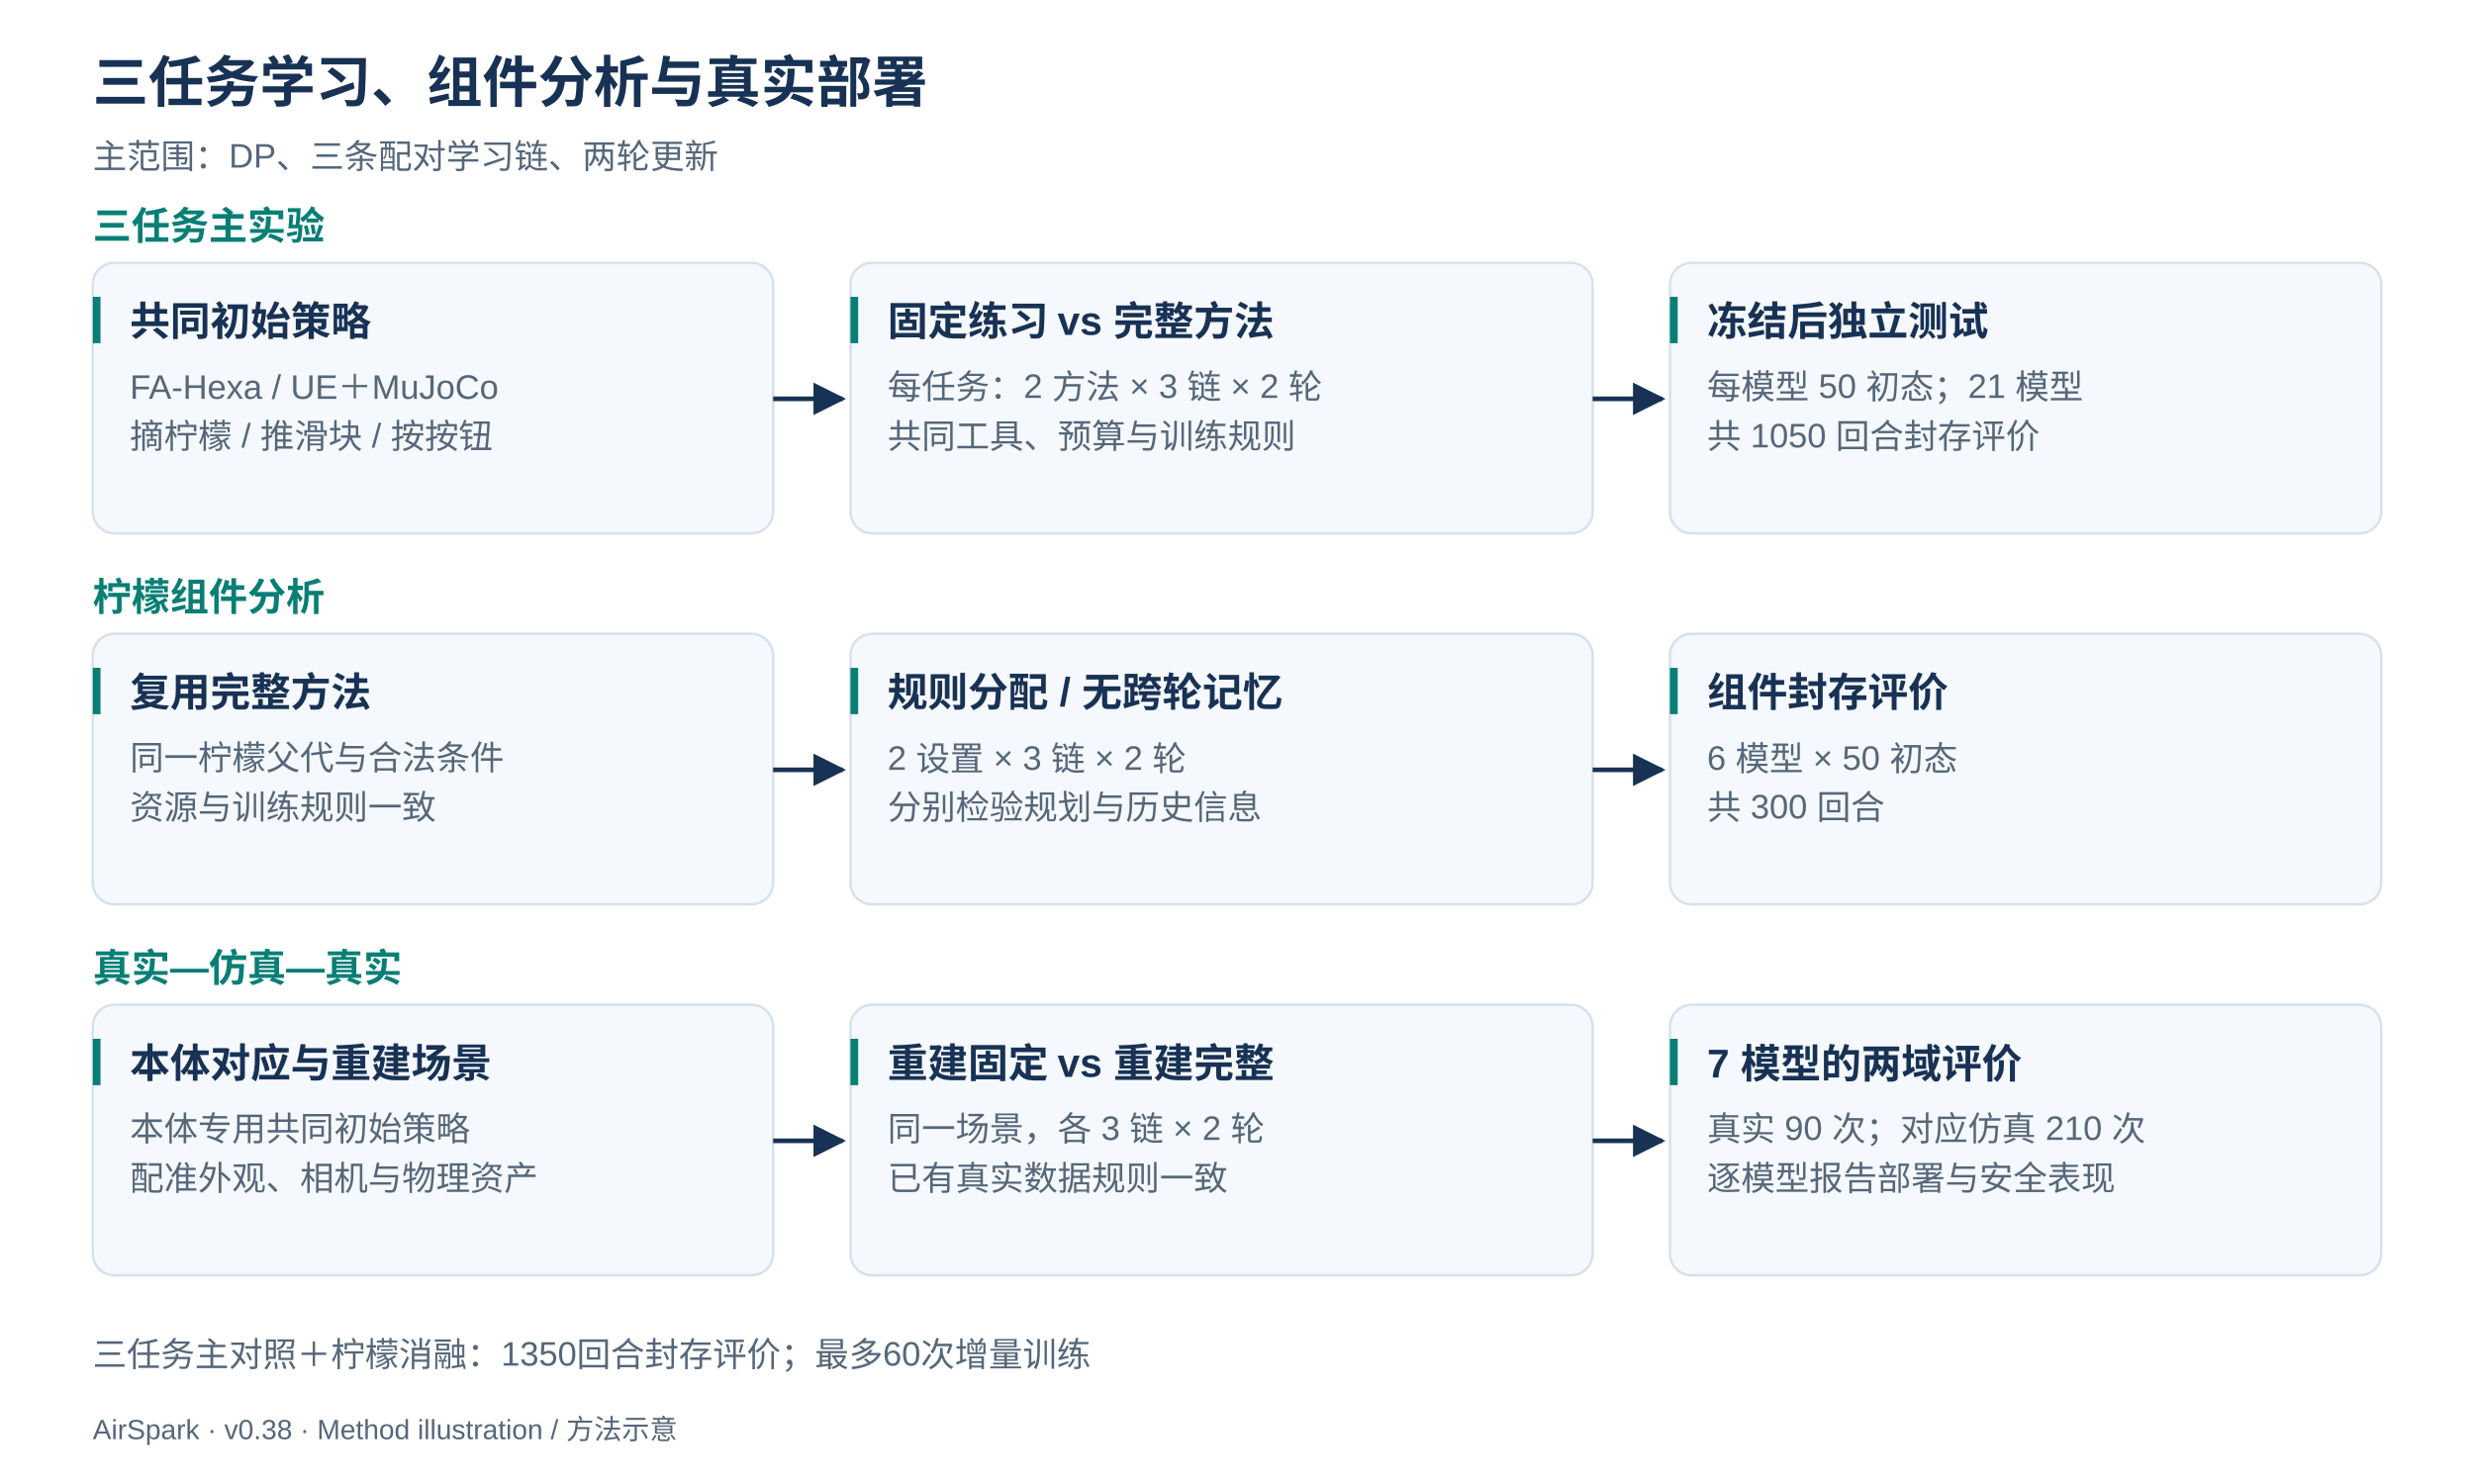
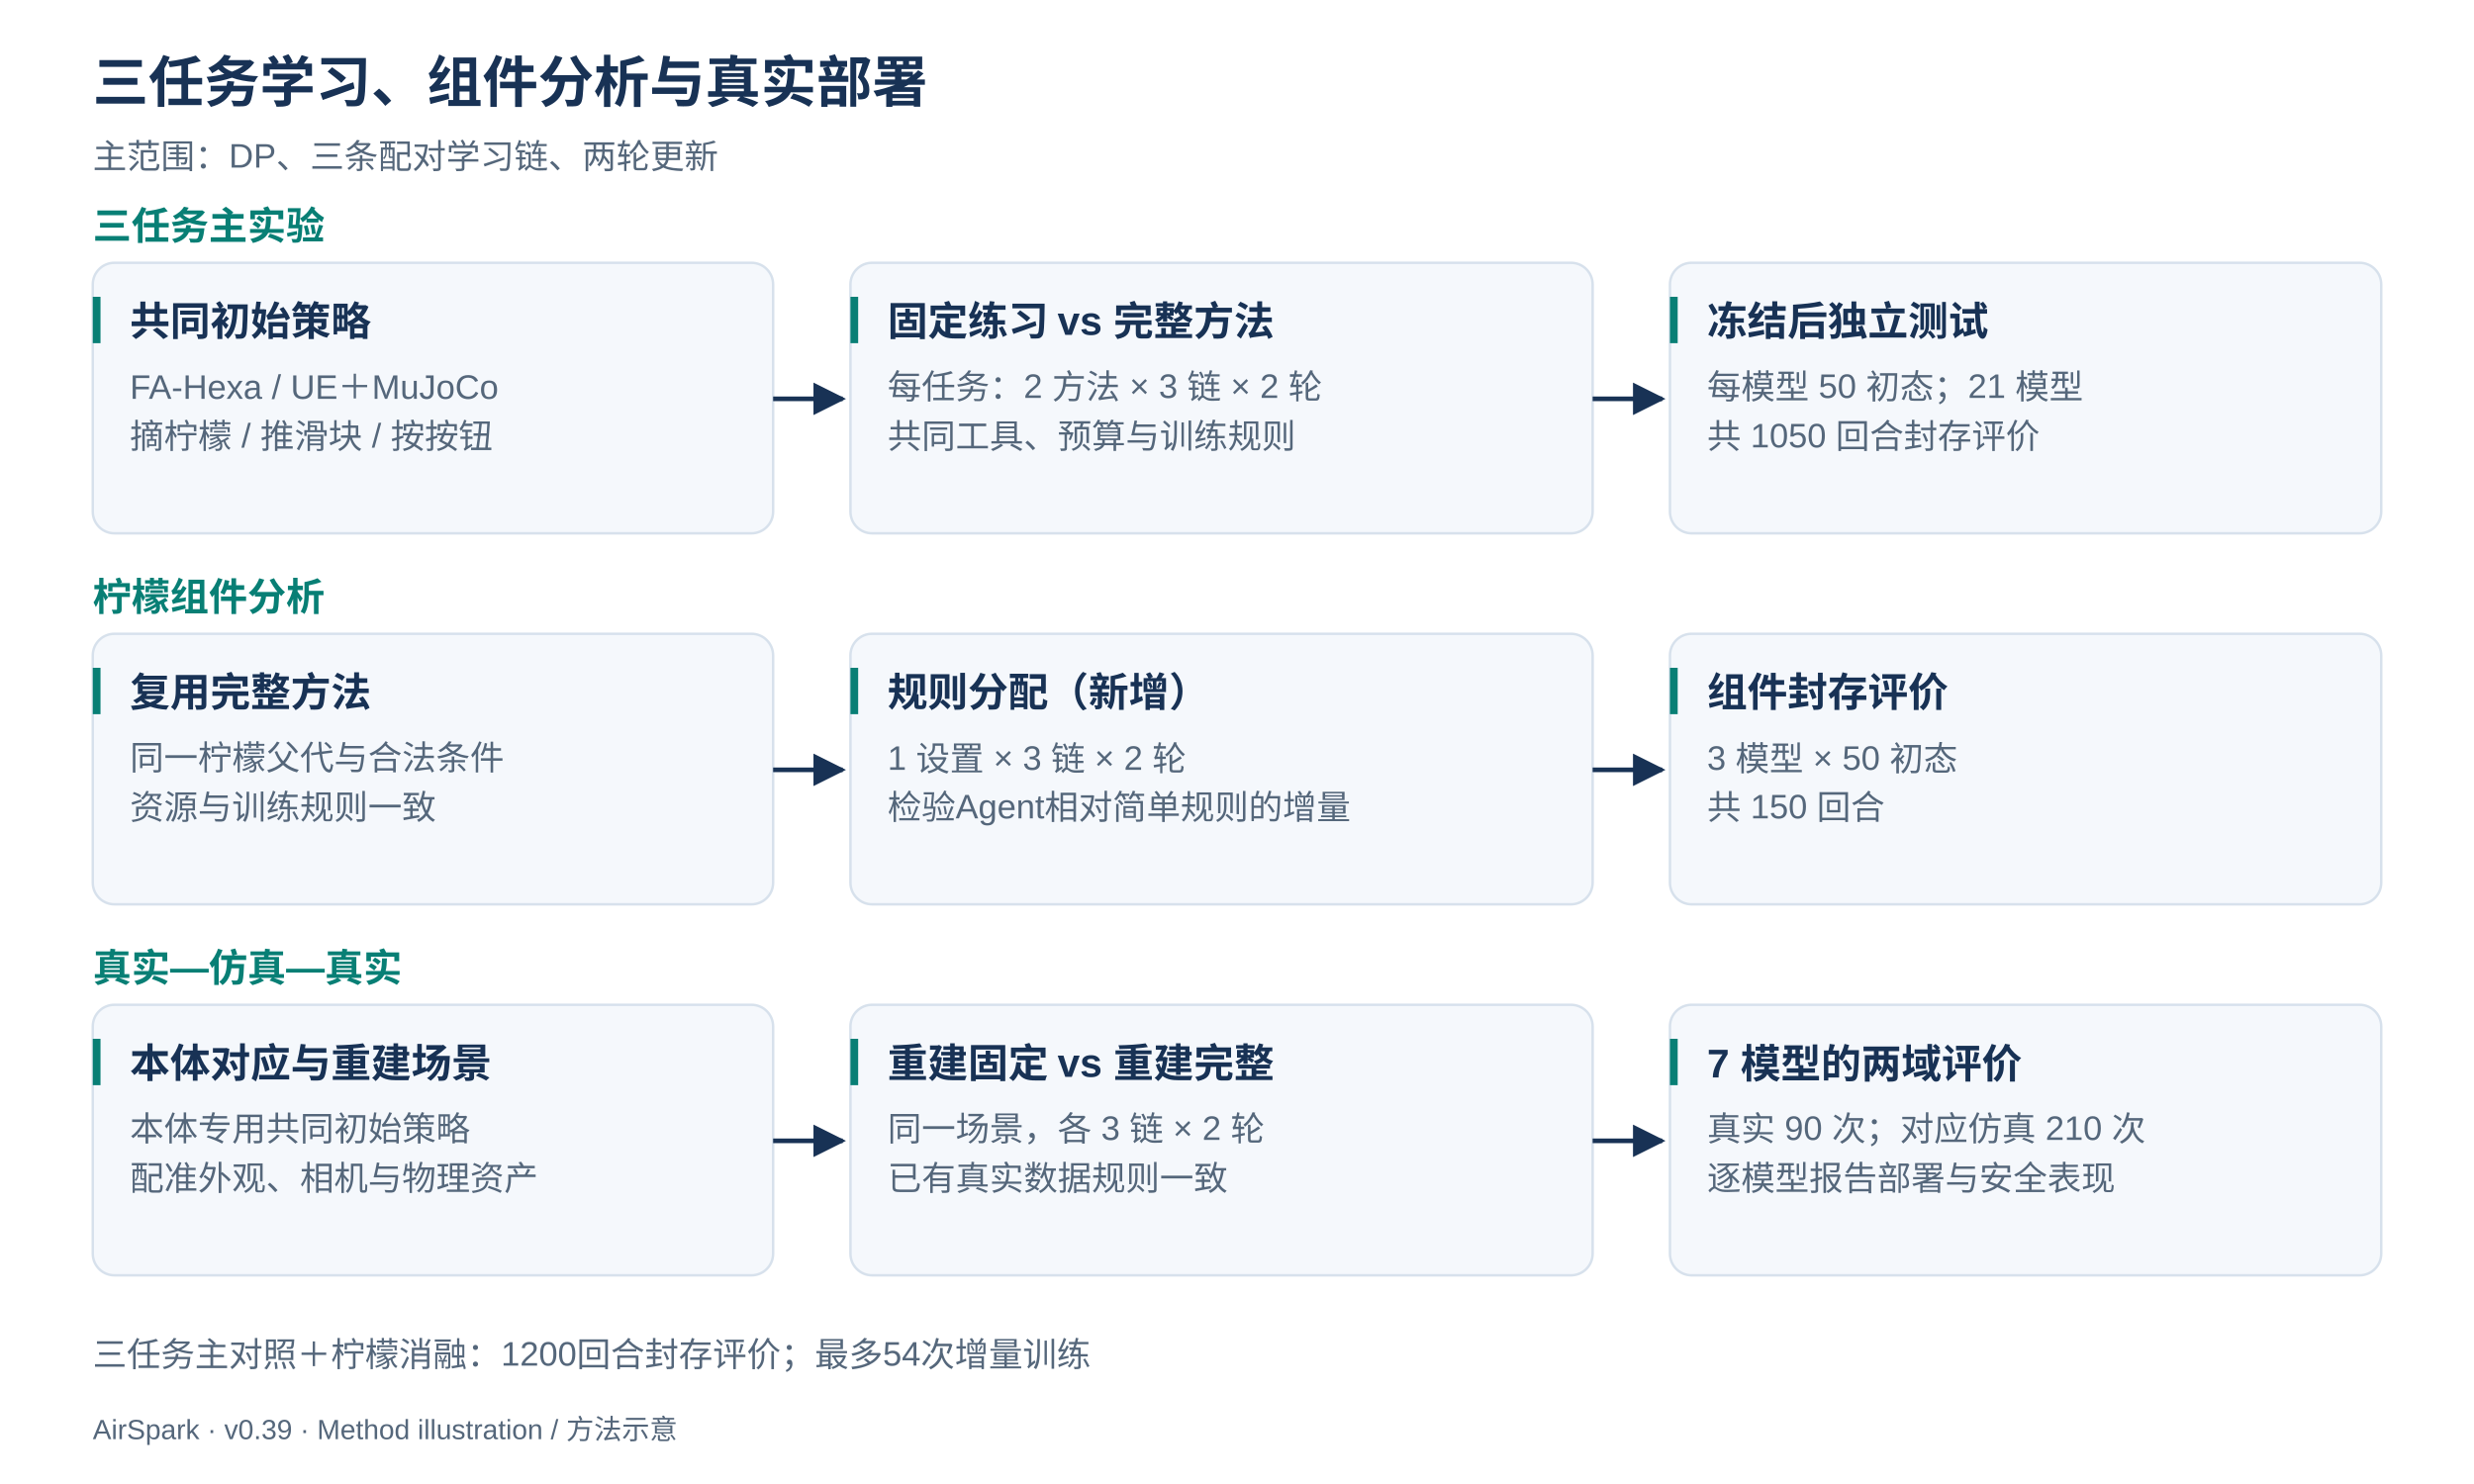
<svg xmlns="http://www.w3.org/2000/svg" width="1600" height="960" viewBox="0 0 1600 960" role="img">
  <defs>
    <marker id="navy" viewBox="0 0 10 10" refX="9" refY="5" markerWidth="7" markerHeight="7" orient="auto">
      <path d="M0 0 L10 5 L0 10 Z" fill="#183255" />
    </marker>
    <marker id="teal" viewBox="0 0 10 10" refX="9" refY="5" markerWidth="7" markerHeight="7" orient="auto">
      <path d="M0 0 L10 5 L0 10 Z" fill="#087f75" />
    </marker>
    <marker id="purple" viewBox="0 0 10 10" refX="9" refY="5" markerWidth="7" markerHeight="7" orient="auto">
      <path d="M0 0 L10 5 L0 10 Z" fill="#7552a5" />
    </marker>
  </defs>
  <rect width="1600" height="960" fill="white" />
  <text x="60" y="66" fill="#183255" font-size="36" font-weight="700" font-family="Arial,Microsoft YaHei,Noto Sans CJK SC,sans-serif">三任务学习、组件分析与真实部署</text>
  <text x="60" y="109" fill="#55677b" font-size="22" font-weight="400" font-family="Arial,Microsoft YaHei,Noto Sans CJK SC,sans-serif">主范围：DP、三条配对学习链、两轮更新</text>
  <text x="60" y="155" fill="#087f75" font-size="25" font-weight="700" font-family="Arial,Microsoft YaHei,Noto Sans CJK SC,sans-serif">三任务主实验</text>
  <rect x="60" y="170" width="440" height="175" rx="14" fill="#f5f8fc" stroke="#d7e1ec" stroke-width="1.6" />
  <rect x="60" y="192" width="5" height="30" fill="#087f75" />
  <text x="84" y="217" fill="#183255" font-size="26" font-weight="700" font-family="Arial,Microsoft YaHei,Noto Sans CJK SC,sans-serif">共同初始策略</text>
  <text x="84" y="258" fill="#55677b" font-size="22" font-weight="400" font-family="Arial,Microsoft YaHei,Noto Sans CJK SC,sans-serif">FA-Hexa / UE＋MuJoCo</text>
  <text x="84" y="290" fill="#55677b" font-size="22" font-weight="400" font-family="Arial,Microsoft YaHei,Noto Sans CJK SC,sans-serif">摘柠檬 / 推滑块 / 按按钮</text>
  <rect x="550" y="170" width="480" height="175" rx="14" fill="#f5f8fc" stroke="#d7e1ec" stroke-width="1.6" />
  <rect x="550" y="192" width="5" height="30" fill="#087f75" />
  <text x="574" y="217" fill="#183255" font-size="26" font-weight="700" font-family="Arial,Microsoft YaHei,Noto Sans CJK SC,sans-serif">固定练习 vs 完整方法</text>
  <text x="574" y="258" fill="#55677b" font-size="22" font-weight="400" font-family="Arial,Microsoft YaHei,Noto Sans CJK SC,sans-serif">每任务：2 方法 × 3 链 × 2 轮</text>
  <text x="574" y="290" fill="#55677b" font-size="22" font-weight="400" font-family="Arial,Microsoft YaHei,Noto Sans CJK SC,sans-serif">共同工具、预算与训练规则</text>
  <rect x="1080" y="170" width="460" height="175" rx="14" fill="#f5f8fc" stroke="#d7e1ec" stroke-width="1.6" />
  <rect x="1080" y="192" width="5" height="30" fill="#087f75" />
  <text x="1104" y="217" fill="#183255" font-size="26" font-weight="700" font-family="Arial,Microsoft YaHei,Noto Sans CJK SC,sans-serif">冻结后独立测试</text>
  <text x="1104" y="258" fill="#55677b" font-size="22" font-weight="400" font-family="Arial,Microsoft YaHei,Noto Sans CJK SC,sans-serif">每模型 50 初态；21 模型</text>
  <text x="1104" y="290" fill="#55677b" font-size="22" font-weight="400" font-family="Arial,Microsoft YaHei,Noto Sans CJK SC,sans-serif">共 1050 回合封存评价</text>
  <path d="M500 258 L545 258" fill="none" stroke="#183255" stroke-width="3" marker-end="url(#navy)" />
  <path d="M1030 258 L1075 258" fill="none" stroke="#183255" stroke-width="3" marker-end="url(#navy)" />
  <text x="60" y="395" fill="#087f75" font-size="25" font-weight="700" font-family="Arial,Microsoft YaHei,Noto Sans CJK SC,sans-serif">柠檬组件分析</text>
  <rect x="60" y="410" width="440" height="175" rx="14" fill="#f5f8fc" stroke="#d7e1ec" stroke-width="1.6" />
  <rect x="60" y="432" width="5" height="30" fill="#087f75" />
  <text x="84" y="457" fill="#183255" font-size="26" font-weight="700" font-family="Arial,Microsoft YaHei,Noto Sans CJK SC,sans-serif">复用完整方法</text>
  <text x="84" y="498" fill="#55677b" font-size="22" font-weight="400" font-family="Arial,Microsoft YaHei,Noto Sans CJK SC,sans-serif">同一柠檬父代与合法条件</text>
  <text x="84" y="530" fill="#55677b" font-size="22" font-weight="400" font-family="Arial,Microsoft YaHei,Noto Sans CJK SC,sans-serif">资源与训练规则一致</text>
  <rect x="550" y="410" width="480" height="175" rx="14" fill="#f5f8fc" stroke="#d7e1ec" stroke-width="1.6" />
  <rect x="550" y="432" width="5" height="30" fill="#087f75" />
-   <text x="574" y="457" fill="#183255" font-size="26" font-weight="700" font-family="Arial,Microsoft YaHei,Noto Sans CJK SC,sans-serif">规则分配 / 无跨轮记忆</text>
-   <text x="574" y="498" fill="#55677b" font-size="22" font-weight="400" font-family="Arial,Microsoft YaHei,Noto Sans CJK SC,sans-serif">2 设置 × 3 链 × 2 轮</text>
-   <text x="574" y="530" fill="#55677b" font-size="22" font-weight="400" font-family="Arial,Microsoft YaHei,Noto Sans CJK SC,sans-serif">分别检验规划与历史信息</text>
+   <text x="574" y="457" fill="#183255" font-size="26" font-weight="700" font-family="Arial,Microsoft YaHei,Noto Sans CJK SC,sans-serif">规则分配（新增）</text>
+   <text x="574" y="498" fill="#55677b" font-size="22" font-weight="400" font-family="Arial,Microsoft YaHei,Noto Sans CJK SC,sans-serif">1 设置 × 3 链 × 2 轮</text>
+   <text x="574" y="530" fill="#55677b" font-size="22" font-weight="400" font-family="Arial,Microsoft YaHei,Noto Sans CJK SC,sans-serif">检验Agent相对简单规则的增量</text>
  <rect x="1080" y="410" width="460" height="175" rx="14" fill="#f5f8fc" stroke="#d7e1ec" stroke-width="1.6" />
  <rect x="1080" y="432" width="5" height="30" fill="#087f75" />
  <text x="1104" y="457" fill="#183255" font-size="26" font-weight="700" font-family="Arial,Microsoft YaHei,Noto Sans CJK SC,sans-serif">组件封存评价</text>
-   <text x="1104" y="498" fill="#55677b" font-size="22" font-weight="400" font-family="Arial,Microsoft YaHei,Noto Sans CJK SC,sans-serif">6 模型 × 50 初态</text>
-   <text x="1104" y="530" fill="#55677b" font-size="22" font-weight="400" font-family="Arial,Microsoft YaHei,Noto Sans CJK SC,sans-serif">共 300 回合</text>
+   <text x="1104" y="498" fill="#55677b" font-size="22" font-weight="400" font-family="Arial,Microsoft YaHei,Noto Sans CJK SC,sans-serif">3 模型 × 50 初态</text>
+   <text x="1104" y="530" fill="#55677b" font-size="22" font-weight="400" font-family="Arial,Microsoft YaHei,Noto Sans CJK SC,sans-serif">共 150 回合</text>
  <path d="M500 498 L545 498" fill="none" stroke="#183255" stroke-width="3" marker-end="url(#navy)" />
  <path d="M1030 498 L1075 498" fill="none" stroke="#183255" stroke-width="3" marker-end="url(#navy)" />
  <text x="60" y="635" fill="#087f75" font-size="25" font-weight="700" font-family="Arial,Microsoft YaHei,Noto Sans CJK SC,sans-serif">真实—仿真—真实</text>
  <rect x="60" y="650" width="440" height="175" rx="14" fill="#f5f8fc" stroke="#d7e1ec" stroke-width="1.6" />
  <rect x="60" y="672" width="5" height="30" fill="#087f75" />
  <text x="84" y="697" fill="#183255" font-size="26" font-weight="700" font-family="Arial,Microsoft YaHei,Noto Sans CJK SC,sans-serif">本体对应与重建场景</text>
  <text x="84" y="738" fill="#55677b" font-size="22" font-weight="400" font-family="Arial,Microsoft YaHei,Noto Sans CJK SC,sans-serif">本体专用共同初始策略</text>
  <text x="84" y="770" fill="#55677b" font-size="22" font-weight="400" font-family="Arial,Microsoft YaHei,Noto Sans CJK SC,sans-serif">配准外观、相机与物理资产</text>
  <rect x="550" y="650" width="480" height="175" rx="14" fill="#f5f8fc" stroke="#d7e1ec" stroke-width="1.6" />
  <rect x="550" y="672" width="5" height="30" fill="#087f75" />
  <text x="574" y="697" fill="#183255" font-size="26" font-weight="700" font-family="Arial,Microsoft YaHei,Noto Sans CJK SC,sans-serif">重建固定 vs 重建完整</text>
  <text x="574" y="738" fill="#55677b" font-size="22" font-weight="400" font-family="Arial,Microsoft YaHei,Noto Sans CJK SC,sans-serif">同一场景，各 3 链 × 2 轮</text>
  <text x="574" y="770" fill="#55677b" font-size="22" font-weight="400" font-family="Arial,Microsoft YaHei,Noto Sans CJK SC,sans-serif">已有真实数据规则一致</text>
  <rect x="1080" y="650" width="460" height="175" rx="14" fill="#f5f8fc" stroke="#d7e1ec" stroke-width="1.6" />
  <rect x="1080" y="672" width="5" height="30" fill="#087f75" />
  <text x="1104" y="697" fill="#183255" font-size="26" font-weight="700" font-family="Arial,Microsoft YaHei,Noto Sans CJK SC,sans-serif">7 模型的两域评价</text>
  <text x="1104" y="738" fill="#55677b" font-size="22" font-weight="400" font-family="Arial,Microsoft YaHei,Noto Sans CJK SC,sans-serif">真实 90 次；对应仿真 210 次</text>
  <text x="1104" y="770" fill="#55677b" font-size="22" font-weight="400" font-family="Arial,Microsoft YaHei,Noto Sans CJK SC,sans-serif">逐模型报告部署与安全表现</text>
  <path d="M500 738 L545 738" fill="none" stroke="#183255" stroke-width="3" marker-end="url(#navy)" />
  <path d="M1030 738 L1075 738" fill="none" stroke="#183255" stroke-width="3" marker-end="url(#navy)" />
-   <text x="60" y="884" fill="#55677b" font-size="22" font-weight="400" font-family="Arial,Microsoft YaHei,Noto Sans CJK SC,sans-serif">三任务主对照＋柠檬消融：1350回合封存评价；最多60次增量训练</text>
-   <text x="60" y="931" fill="#55677b" font-size="18" font-weight="400" font-family="Arial,Microsoft YaHei,Noto Sans CJK SC,sans-serif">AirSpark  ·  v0.38  ·  Method illustration / 方法示意</text>
+   <text x="60" y="884" fill="#55677b" font-size="22" font-weight="400" font-family="Arial,Microsoft YaHei,Noto Sans CJK SC,sans-serif">三任务主对照＋柠檬消融：1200回合封存评价；最多54次增量训练</text>
+   <text x="60" y="931" fill="#55677b" font-size="18" font-weight="400" font-family="Arial,Microsoft YaHei,Noto Sans CJK SC,sans-serif">AirSpark  ·  v0.39  ·  Method illustration / 方法示意</text>
</svg>
